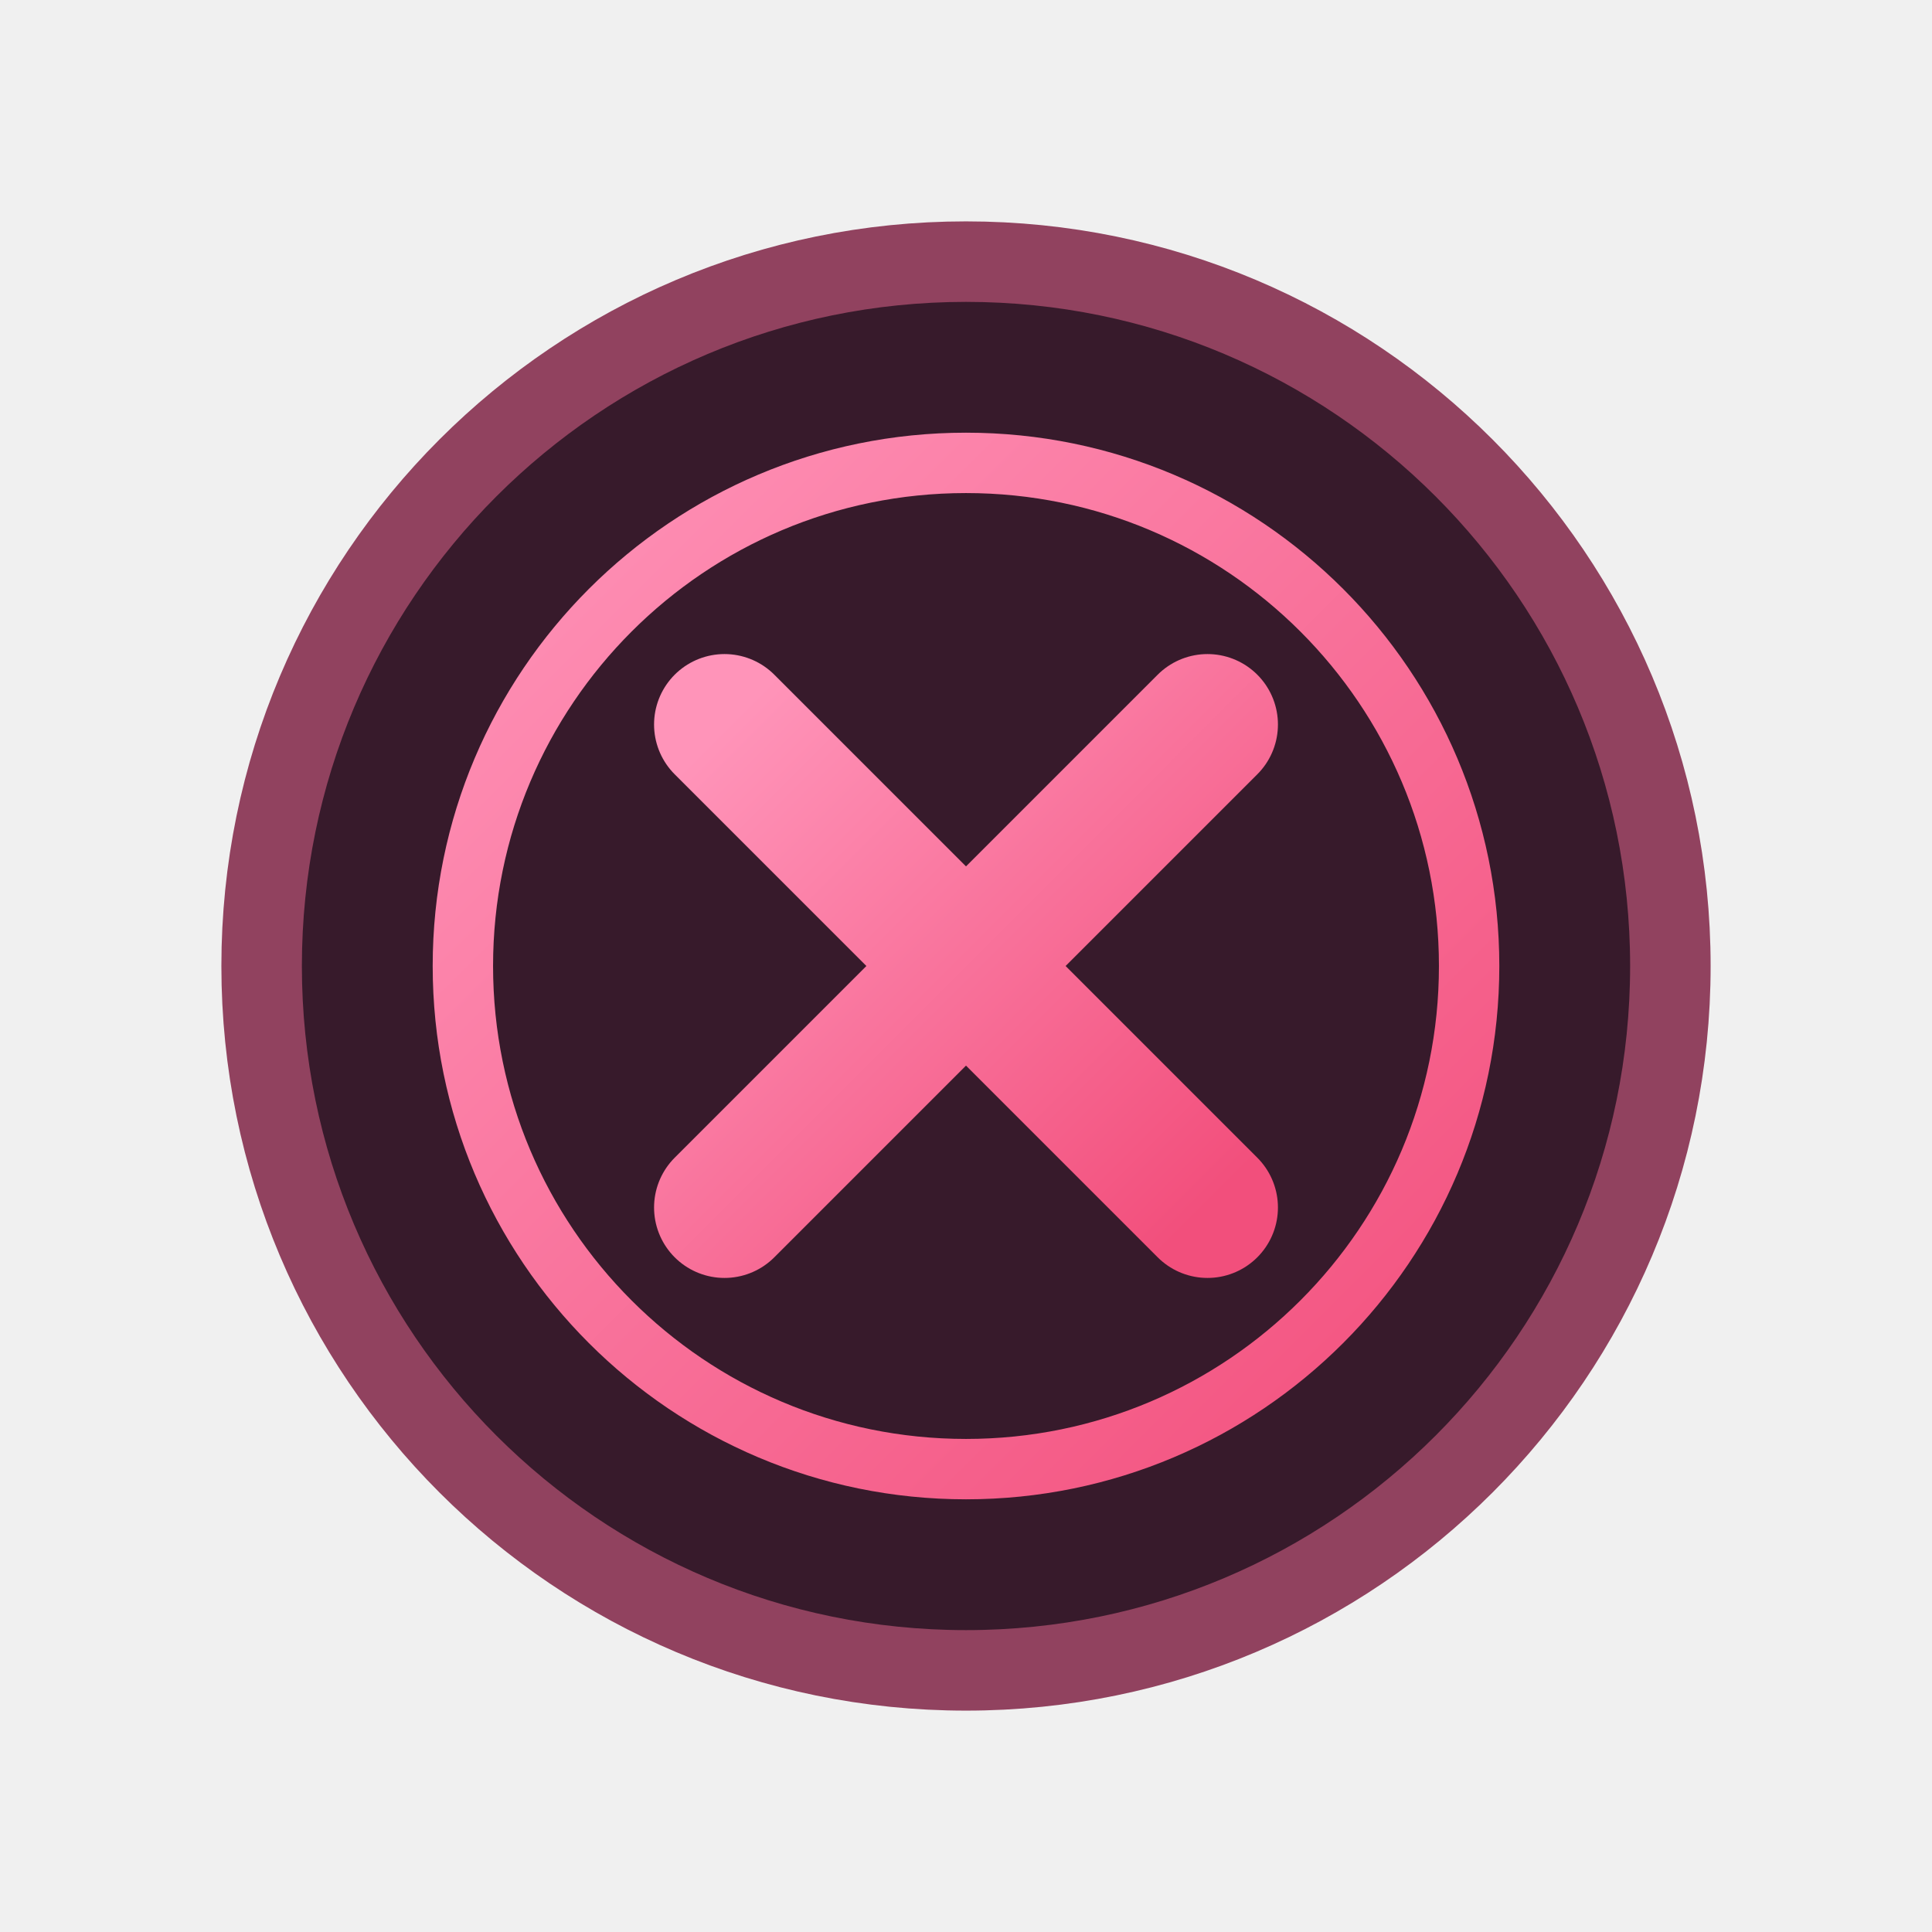
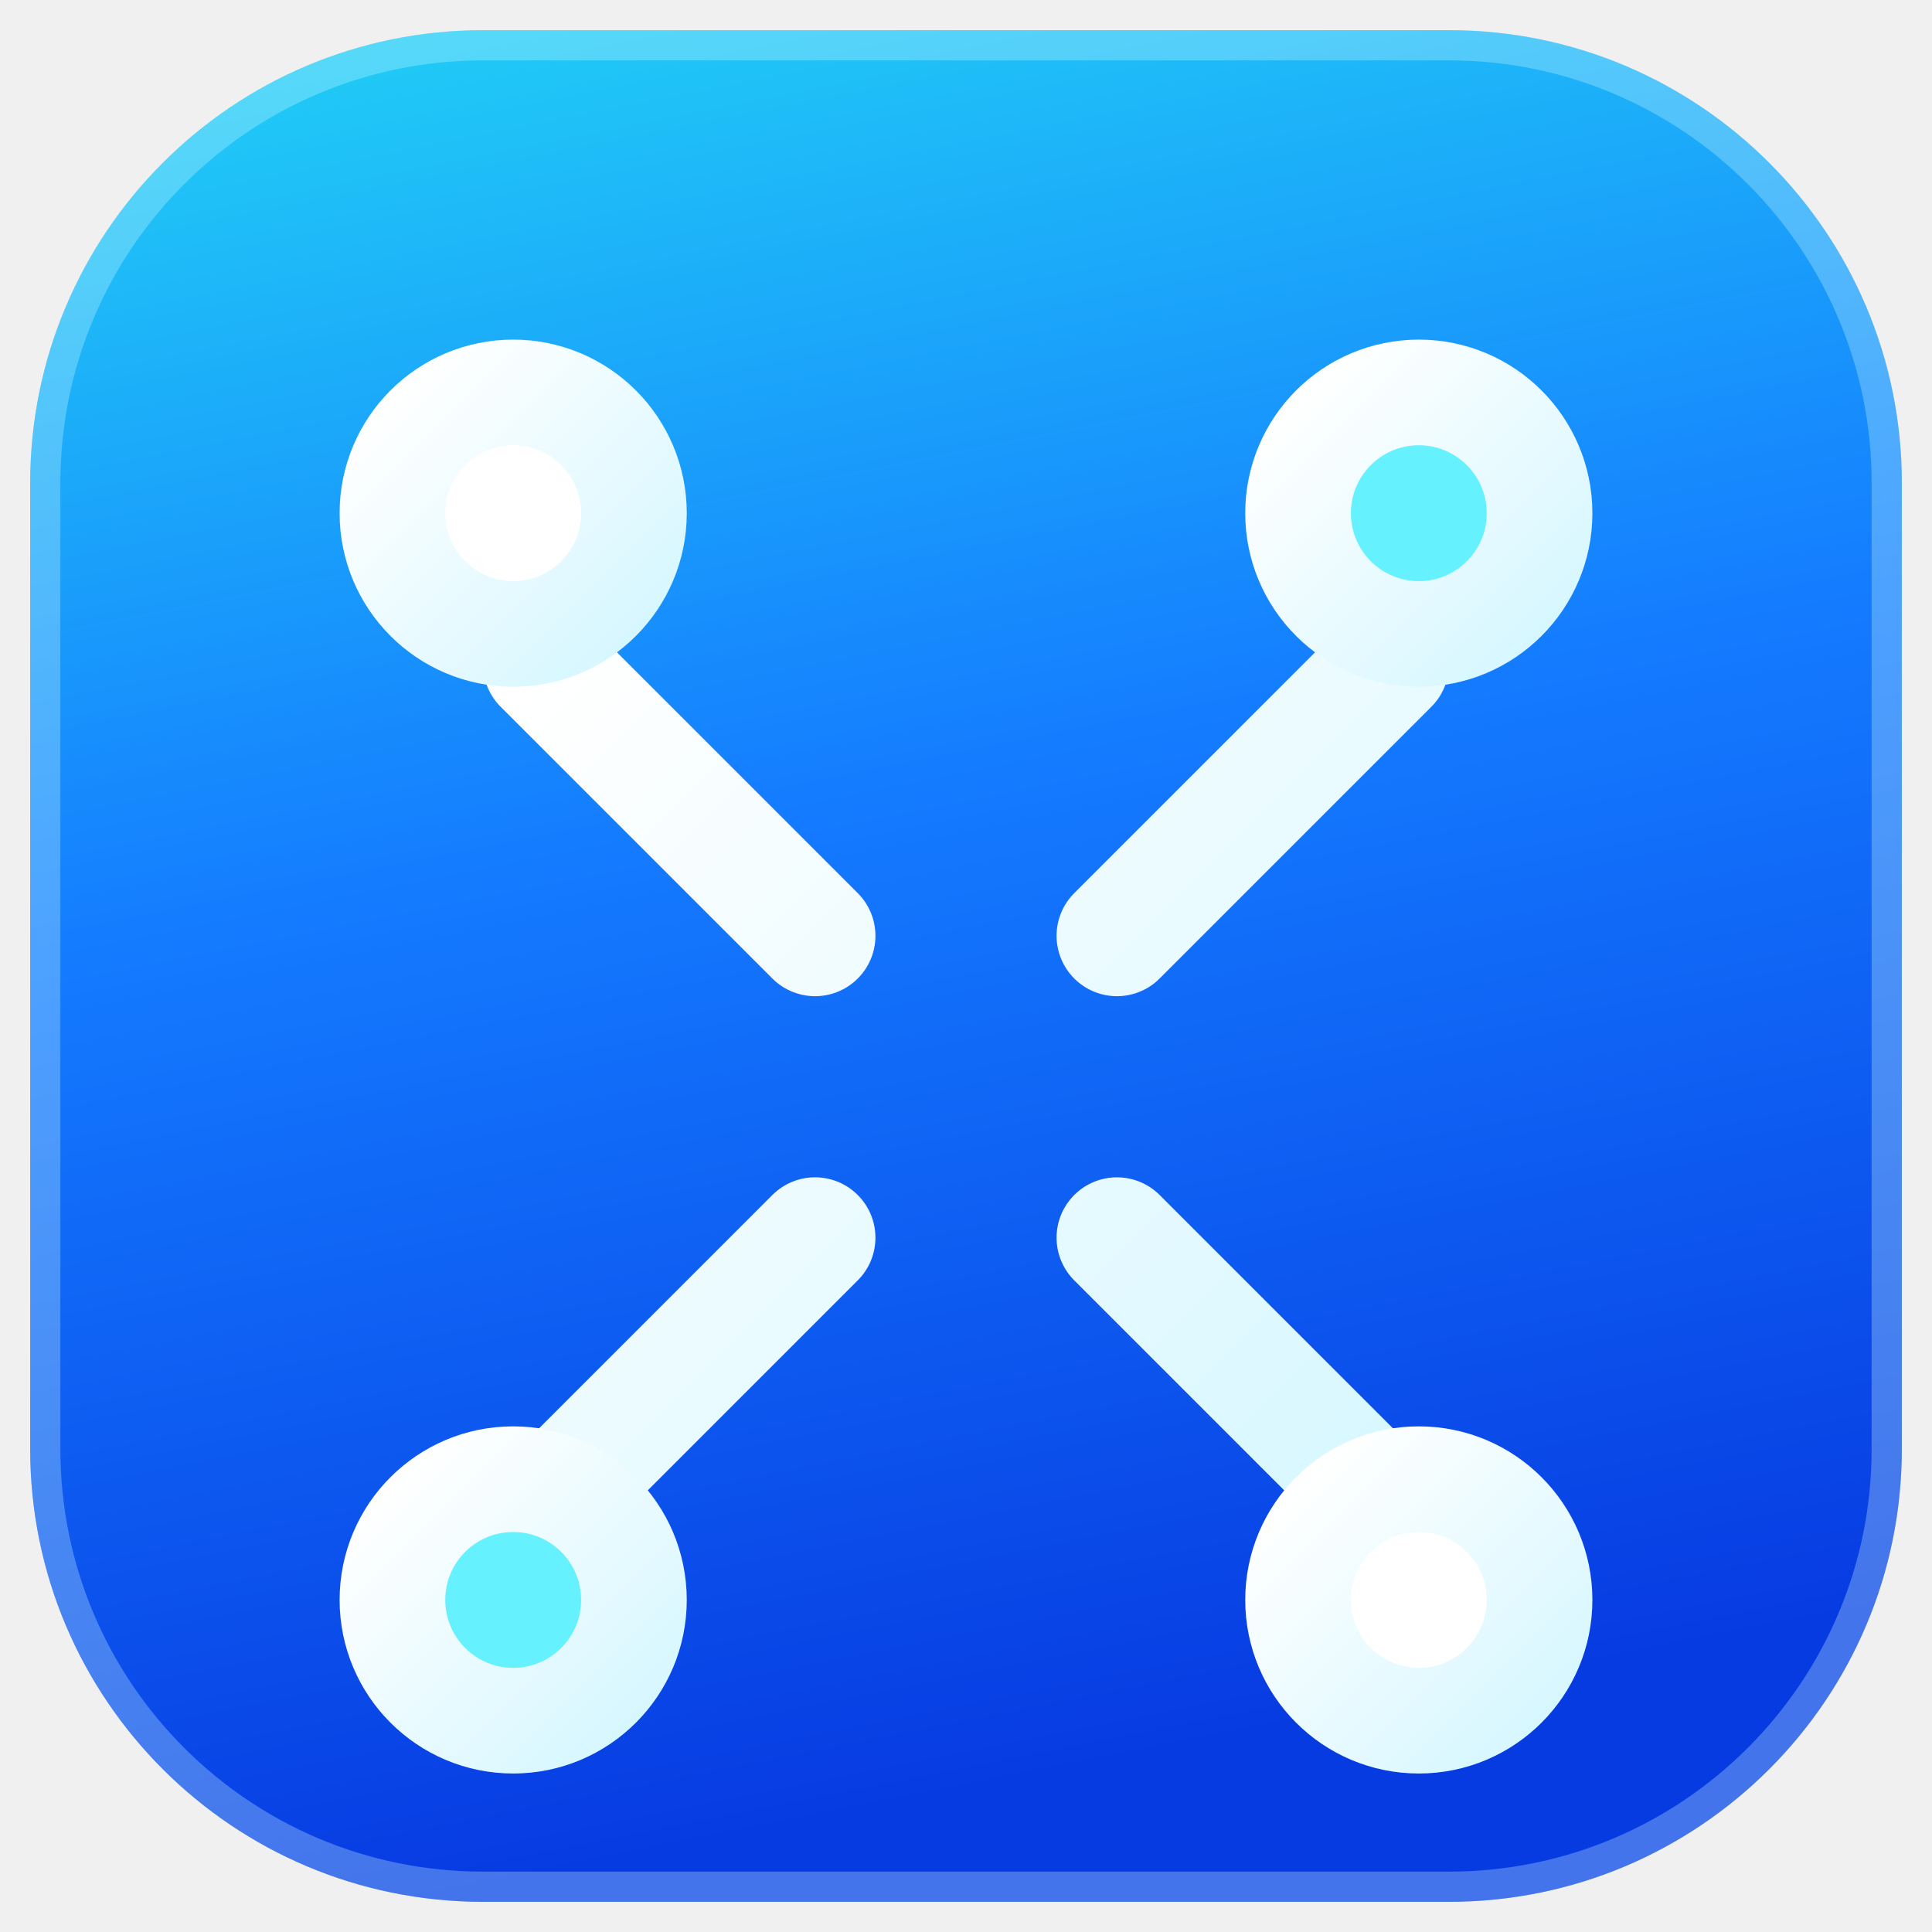
- <svg xmlns="http://www.w3.org/2000/svg" width="96" height="96" viewBox="0 0 96 96">
+ <svg xmlns="http://www.w3.org/2000/svg" viewBox="0 0 64 64" role="img" aria-labelledby="title desc">
  <defs>
-     <linearGradient id="c" x2="1" y2="1">
-       <stop stop-color="#FF94B9" />
-       <stop offset="1" stop-color="#F24F7C" />
+     <linearGradient id="blue" x1="0" y1="0" x2=".2" y2="1">
+       <stop stop-color="#22D3F5" />
+       <stop offset=".48" stop-color="#147BFF" />
+       <stop offset="1" stop-color="#073BE2" />
+     </linearGradient>
+     <linearGradient id="white" x1="0" y1="0" x2="1" y2="1">
+       <stop stop-color="#FFFFFF" />
+       <stop offset="1" stop-color="#D7F7FF" />
    </linearGradient>
  </defs>
-   <circle cx="48" cy="48" r="35" fill="#371A2B" stroke="#91425F" stroke-width="4" />
-   <circle cx="48" cy="48" r="25" fill="none" stroke="url(#c)" stroke-width="3" />
-   <path d="m36 36 24 24m0-24L36 60" stroke="url(#c)" stroke-width="7" stroke-linecap="round" />
+   <rect x="1" y="1" width="62" height="62" rx="15" fill="url(#blue)" />
+   <rect x="1.5" y="1.5" width="61" height="61" rx="14.5" fill="none" stroke="#D3FAFF" stroke-opacity=".3" />
+   <g fill="none" stroke="url(#white)" stroke-width="3.5" stroke-linecap="round" stroke-linejoin="round">
+     <path d="M18 22 L27 31 M37 41 L46 50 M46 22 L37 31 M27 41 L18 50" stroke-width="4" />
+     <circle cx="17" cy="17" r="4" fill="#FFFFFF" />
+     <circle cx="47" cy="17" r="4" fill="#66F1FF" />
+     <circle cx="17" cy="53" r="4" fill="#66F1FF" />
+     <circle cx="47" cy="53" r="4" fill="#FFFFFF" />
+   </g>
</svg>
